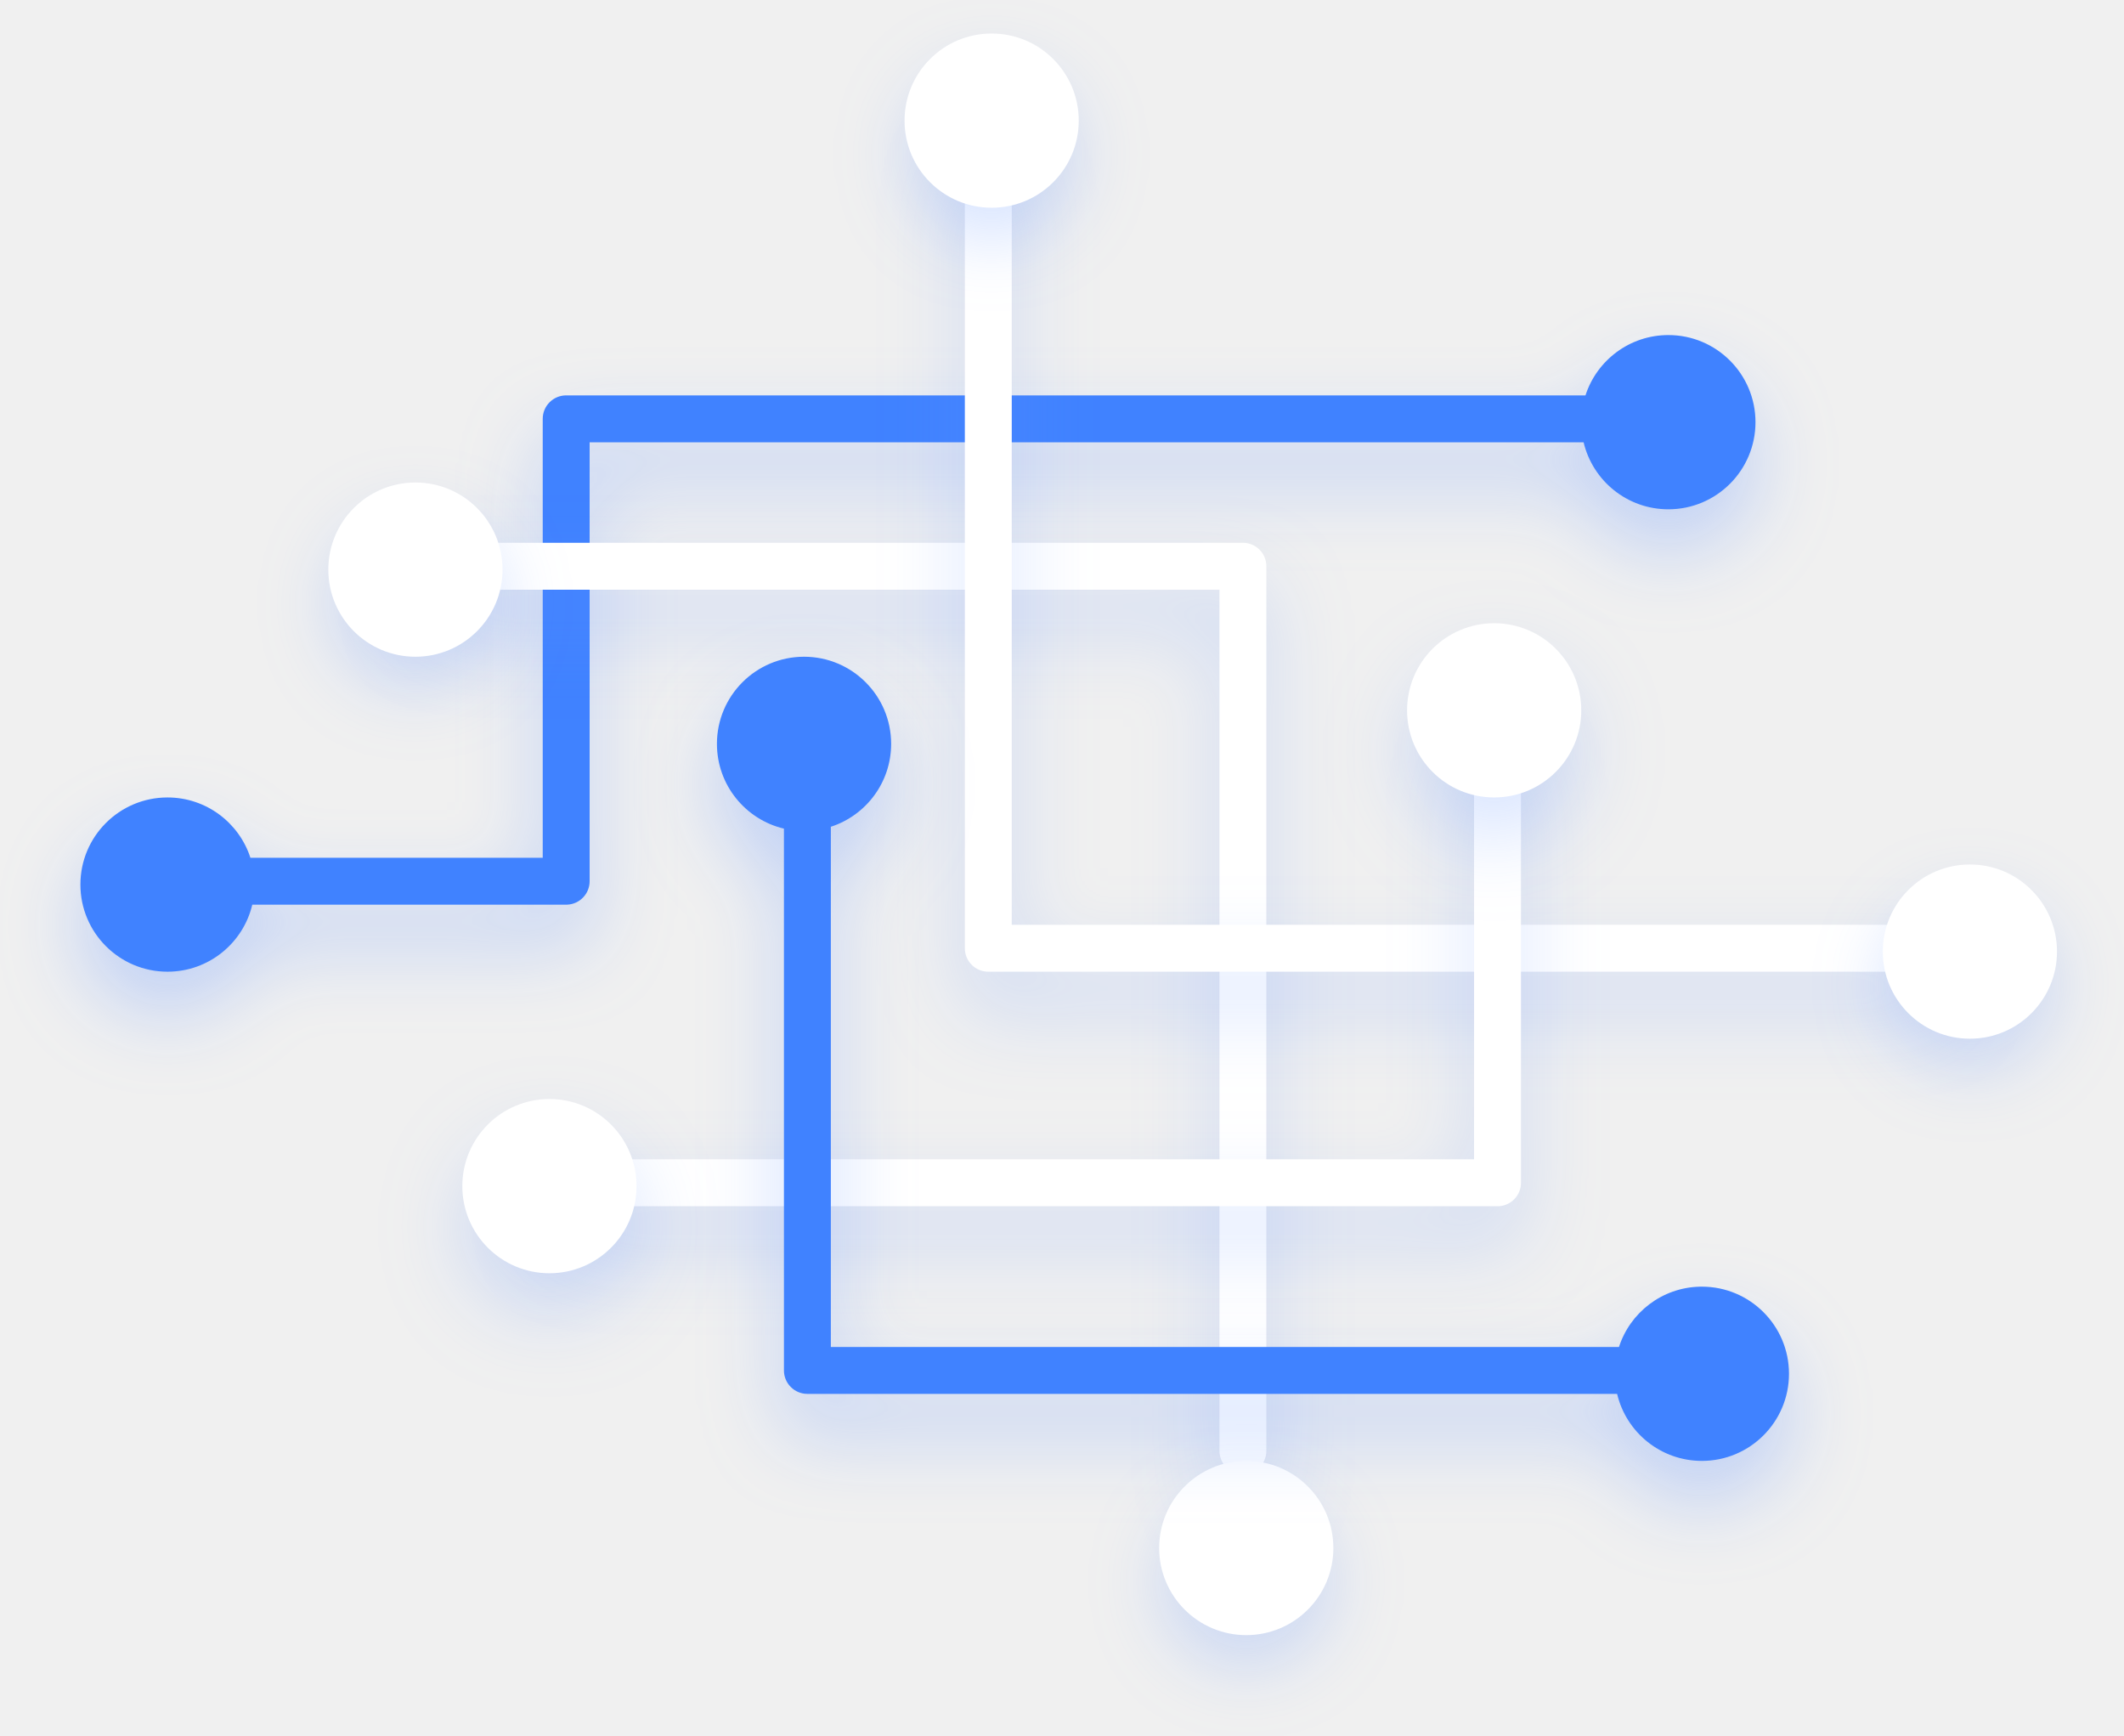
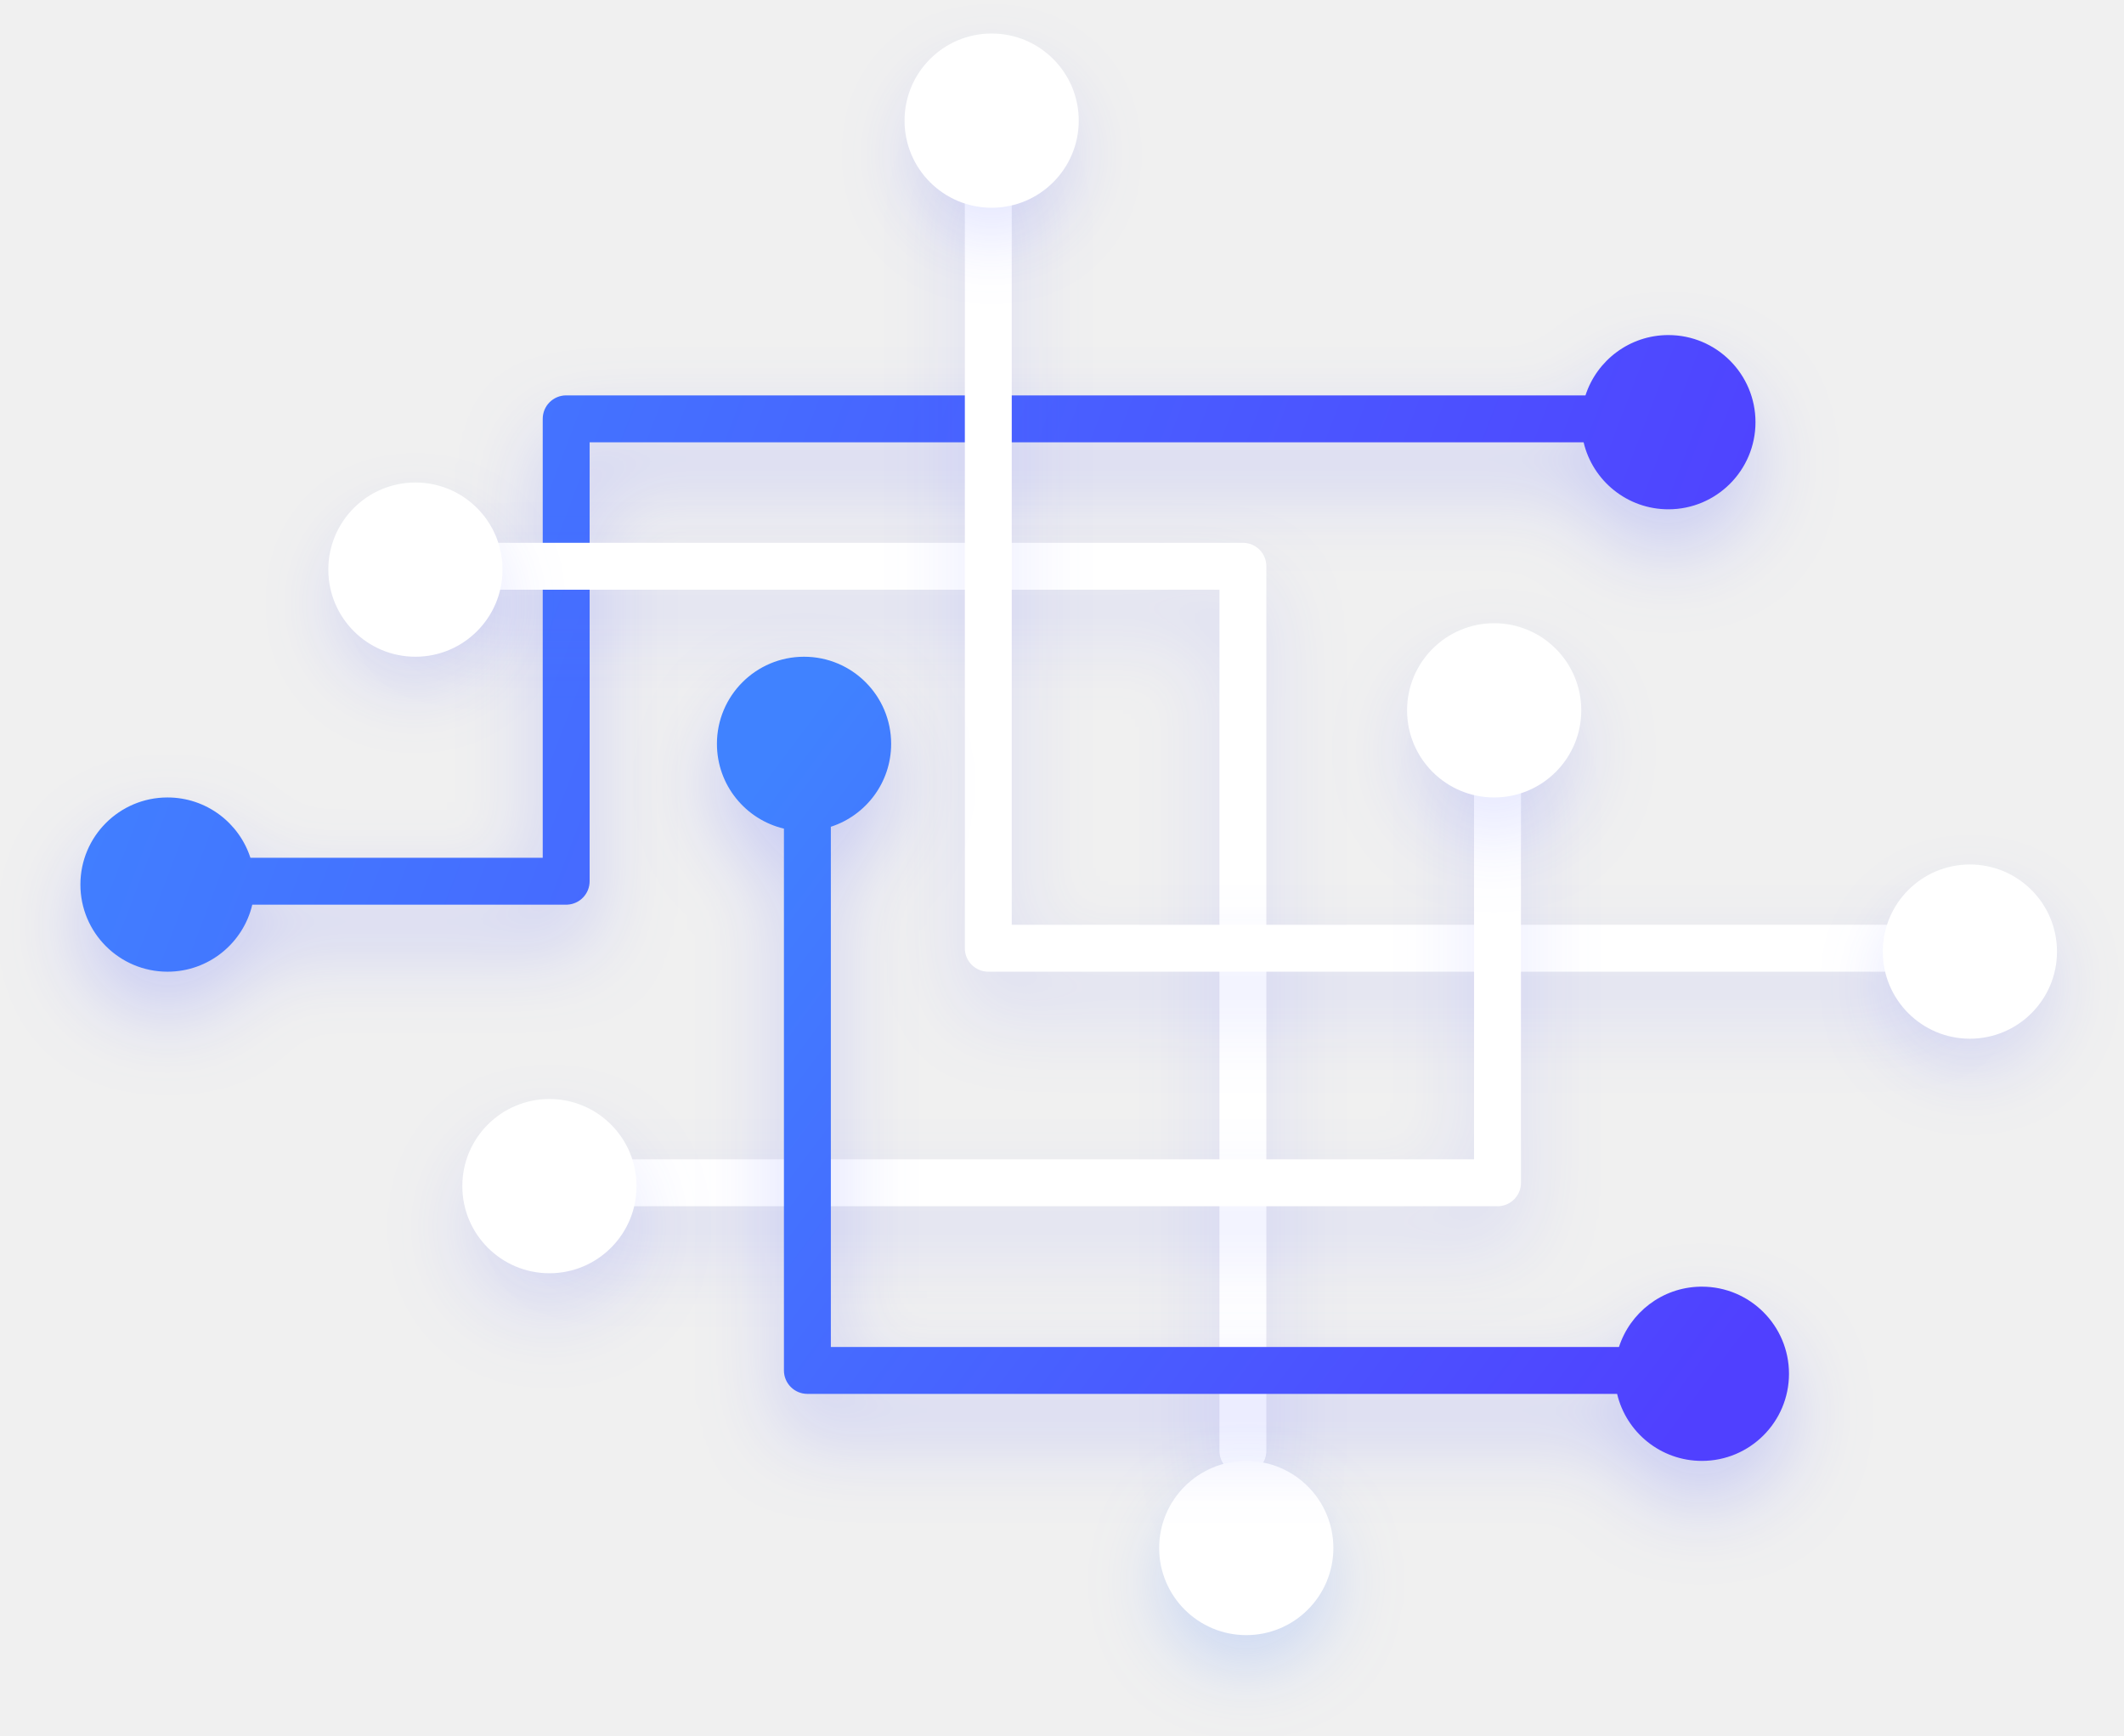
<svg xmlns="http://www.w3.org/2000/svg" xmlns:xlink="http://www.w3.org/1999/xlink" width="317" height="259">
  <defs>
-     <path d="M237 45c7.18 0 13 5.82 13 13s-5.82 13-13 13c-6.147 0-11.297-4.266-12.652-10H76v65.5a3.5 3.5 0 0 1-3.308 3.495L72.5 130H25.652c-1.355 5.733-6.505 10-12.652 10-7.18 0-13-5.82-13-13s5.82-13 13-13c5.784 0 10.686 3.778 12.373 9H69V57.5a3.5 3.5 0 0 1 3.5-3.5h152.127c1.687-5.223 6.59-9 12.373-9z" id="A" />
-     <filter x="-8.4%" y="-15.8%" width="116.8%" height="144.2%" id="B">
+     <linearGradient x1="0%" y1="42.78%" x2="100%" y2="57.22%" id="A">
+       <stop stop-color="#4082ff" offset="0%" />
+       <stop stop-color="#5040ff" offset="100%" />
+     </linearGradient>
+     <path d="M237 45c7.18 0 13 5.82 13 13s-5.82 13-13 13c-6.147 0-11.297-4.266-12.652-10H76v65.5a3.5 3.5 0 0 1-3.308 3.495L72.5 130H25.652c-1.355 5.733-6.505 10-12.652 10-7.18 0-13-5.82-13-13s5.82-13 13-13c5.784 0 10.686 3.778 12.373 9H69V57.5a3.5 3.5 0 0 1 3.5-3.5h152.127c1.687-5.223 6.6-9 12.373-9z" id="B" />
+     <filter x="-8.4%" y="-15.8%" width="116.8%" height="144.2%" id="C">
      <feOffset dy="6" in="SourceAlpha" />
      <feGaussianBlur stdDeviation="6" />
-       <feColorMatrix values="0 0 0 0 0.392 0 0 0 0 0.584 0 0 0 0 1 0 0 0 0.35 0" />
+       <feColorMatrix values="0 0 0 0 0.318 0 0 0 0 0.369 0 0 0 0 1 0 0 0 0.25 0" />
    </filter>
-     <path d="M173.5 76a3.5 3.5 0 0 1 3.5 3.5v132a3.5 3.5 0 1 1-7 0V83H53.5a3.5 3.5 0 1 1 0-7h120z" id="C" />
-     <filter x="-16.5%" y="-10.8%" width="133.1%" height="130.2%" id="D">
+     <path d="M173.5 76a3.5 3.5 0 0 1 3.5 3.5v132a3.5 3.5 0 1 1-7 0V83H53.5a3.5 3.5 0 1 1 0-7h120z" id="D" />
+     <filter x="-16.5%" y="-10.8%" width="133.1%" height="130.2%" id="E">
      <feOffset dy="6" in="SourceAlpha" />
      <feGaussianBlur stdDeviation="6" />
-       <feColorMatrix values="0 0 0 0 0.392 0 0 0 0 0.584 0 0 0 0 1 0 0 0 0.25 0" />
+       <feColorMatrix values="0 0 0 0 0.318 0 0 0 0 0.369 0 0 0 0 1 0 0 0 0.15 0" />
    </filter>
-     <path d="M135.5 13a3.5 3.5 0 0 1 3.5 3.5V133h136.5a3.5 3.5 0 1 1 0 7h-140a3.5 3.5 0 0 1-3.5-3.5v-120a3.5 3.5 0 0 1 3.5-3.5z" id="E" />
-     <filter x="-14.3%" y="-11.8%" width="128.6%" height="133.1%" id="F">
+     <path d="M135.5 13a3.5 3.5 0 0 1 3.5 3.5V133h136.5a3.5 3.5 0 1 1 0 7h-140a3.5 3.5 0 0 1-3.5-3.5v-120a3.5 3.5 0 0 1 3.5-3.5z" id="F" />
+     <filter x="-14.3%" y="-11.8%" width="128.6%" height="133.1%" id="G">
      <feOffset dy="6" in="SourceAlpha" />
      <feGaussianBlur stdDeviation="6" />
-       <feColorMatrix values="0 0 0 0 0.392 0 0 0 0 0.584 0 0 0 0 1 0 0 0 0.25 0" />
+       <feColorMatrix values="0 0 0 0 0.318 0 0 0 0 0.369 0 0 0 0 1 0 0 0 0.15 0" />
    </filter>
-     <circle id="G" cx="50" cy="80" r="13" />
-     <filter x="-67.3%" y="-48.1%" width="234.6%" height="234.6%" id="H">
+     <circle id="H" cx="50" cy="80" r="13" />
+     <filter x="-67.3%" y="-48.1%" width="234.6%" height="234.6%" id="I">
+       <feOffset dy="5" in="SourceAlpha" />
+       <feGaussianBlur stdDeviation="5" />
+       <feColorMatrix values="0 0 0 0 0.318 0 0 0 0 0.369 0 0 0 0 1 0 0 0 0.15 0" />
+     </filter>
+     <circle id="J" cx="136" cy="13" r="13" />
+     <circle id="K" cx="282" cy="137" r="13" />
+     <circle id="L" cx="174" cy="226" r="13" />
+     <filter x="-67.3%" y="-48.1%" width="234.6%" height="234.6%" id="M">
      <feOffset dy="5" in="SourceAlpha" />
      <feGaussianBlur stdDeviation="5" />
      <feColorMatrix values="0 0 0 0 0.392 0 0 0 0 0.584 0 0 0 0 1 0 0 0 0.25 0" />
    </filter>
-     <circle id="I" cx="136" cy="13" r="13" />
-     <circle id="J" cx="282" cy="137" r="13" />
-     <circle id="K" cx="174" cy="226" r="13" />
-     <path d="M73.5 175a3.5 3.5 0 1 1 0-7H208v-63.5a3.5 3.5 0 1 1 7 0v67a3.5 3.5 0 0 1-3.308 3.495l-.192.005h-138z" id="L" />
-     <filter x="-14.5%" y="-20.3%" width="129.0%" height="156.8%" id="M">
+     <path d="M73.5 175a3.5 3.5 0 1 1 0-7H208v-63.5a3.5 3.5 0 1 1 7 0v67a3.5 3.5 0 0 1-3.308 3.495l-.192.005h-138z" id="N" />
+     <filter x="-14.5%" y="-20.3%" width="129.0%" height="156.8%" id="O">
      <feOffset dy="6" in="SourceAlpha" />
      <feGaussianBlur stdDeviation="6" />
-       <feColorMatrix values="0 0 0 0 0.392 0 0 0 0 0.584 0 0 0 0 1 0 0 0 0.25 0" />
+       <feColorMatrix values="0 0 0 0 0.318 0 0 0 0 0.369 0 0 0 0 1 0 0 0 0.15 0" />
    </filter>
-     <circle id="N" cx="211" cy="101" r="13" />
-     <filter x="-80.8%" y="-57.7%" width="261.5%" height="261.5%" id="O">
+     <circle id="P" cx="211" cy="101" r="13" />
+     <filter x="-80.8%" y="-57.7%" width="261.5%" height="261.5%" id="Q">
      <feOffset dy="6" in="SourceAlpha" />
      <feGaussianBlur stdDeviation="6" />
-       <feColorMatrix values="0 0 0 0 0.392 0 0 0 0 0.584 0 0 0 0 1 0 0 0 0.25 0" />
+       <feColorMatrix values="0 0 0 0 0.318 0 0 0 0 0.369 0 0 0 0 1 0 0 0 0.15 0" />
    </filter>
-     <circle id="P" cx="70" cy="172" r="13" />
-     <path d="M108 93c7.18 0 13 5.82 13 13 0 5.784-3.778 10.686-9 12.373V196h117.627c1.657-5.13 6.416-8.866 12.066-8.997L242 187c7.18 0 13 5.82 13 13s-5.82 13-13 13c-6.147 0-11.297-4.266-12.652-10H108.5a3.5 3.5 0 0 1-3.5-3.5v-80.848c-5.733-1.355-10-6.505-10-12.652 0-7.18 5.82-13 13-13z" id="Q" />
-     <filter x="-13.1%" y="-12.5%" width="126.2%" height="135.0%" id="R">
+     <circle id="R" cx="70" cy="172" r="13" />
+     <linearGradient x1="0%" y1="21.875%" x2="100%" y2="78.125%" id="S">
+       <stop stop-color="#4082ff" offset="0%" />
+       <stop stop-color="#5040ff" offset="100%" />
+     </linearGradient>
+     <path d="M108 93c7.18 0 13 5.82 13 13 0 5.784-3.778 10.686-9 12.373V196h117.627c1.657-5.13 6.416-8.866 12.066-8.997L242 187c7.18 0 13 5.82 13 13s-5.82 13-13 13c-6.147 0-11.297-4.266-12.652-10H108.5a3.5 3.5 0 0 1-3.5-3.5v-80.848c-5.733-1.355-10-6.505-10-12.652 0-7.18 5.82-13 13-13z" id="T" />
+     <filter x="-13.1%" y="-12.5%" width="126.2%" height="135.0%" id="U">
      <feOffset dy="6" in="SourceAlpha" />
      <feGaussianBlur stdDeviation="6" />
-       <feColorMatrix values="0 0 0 0 0.392 0 0 0 0 0.584 0 0 0 0 1 0 0 0 0.35 0" />
+       <feColorMatrix values="0 0 0 0 0.318 0 0 0 0 0.369 0 0 0 0 1 0 0 0 0.25 0" />
    </filter>
  </defs>
  <g transform="translate(12 5)" fill-rule="evenodd">
-     <use fill="#000" filter="url(#B)" xlink:href="#A" />
-     <use fill="#4082ff" xlink:href="#A" />
-     <use fill="#000" filter="url(#D)" xlink:href="#C" />
-     <use fill="#fff" xlink:href="#C" />
-     <use fill="#000" filter="url(#F)" xlink:href="#E" />
-     <use fill="#fff" xlink:href="#E" />
-     <use fill="#000" filter="url(#H)" xlink:href="#G" />
-     <use fill="#fff" xlink:href="#G" />
-     <use fill="#000" filter="url(#H)" xlink:href="#I" />
-     <use fill="#fff" xlink:href="#I" />
-     <use fill="#000" filter="url(#H)" xlink:href="#J" />
+     <use filter="url(#C)" xlink:href="#B" />
+     <use fill="url(#A)" xlink:href="#B" />
+     <use filter="url(#E)" xlink:href="#D" />
+     <use fill="#fff" xlink:href="#D" />
+     <use filter="url(#G)" xlink:href="#F" />
+     <use fill="#fff" xlink:href="#F" />
+     <use filter="url(#I)" xlink:href="#H" />
+     <use fill="#fff" xlink:href="#H" />
+     <use filter="url(#I)" xlink:href="#J" />
    <use fill="#fff" xlink:href="#J" />
-     <use fill="#000" filter="url(#H)" xlink:href="#K" />
+     <use filter="url(#I)" xlink:href="#K" />
    <use fill="#fff" xlink:href="#K" />
-     <use fill="#000" filter="url(#M)" xlink:href="#L" />
+     <use filter="url(#M)" xlink:href="#L" />
    <use fill="#fff" xlink:href="#L" />
-     <use fill="#000" filter="url(#O)" xlink:href="#N" />
+     <use filter="url(#O)" xlink:href="#N" />
    <use fill="#fff" xlink:href="#N" />
-     <use fill="#000" filter="url(#O)" xlink:href="#P" />
+     <use filter="url(#Q)" xlink:href="#P" />
    <use fill="#fff" xlink:href="#P" />
-     <use fill="#000" filter="url(#R)" xlink:href="#Q" />
-     <use fill="#4082ff" xlink:href="#Q" />
+     <use filter="url(#Q)" xlink:href="#R" />
+     <use fill="#fff" xlink:href="#R" />
+     <use filter="url(#U)" xlink:href="#T" />
+     <use fill="url(#S)" xlink:href="#T" />
  </g>
</svg>
